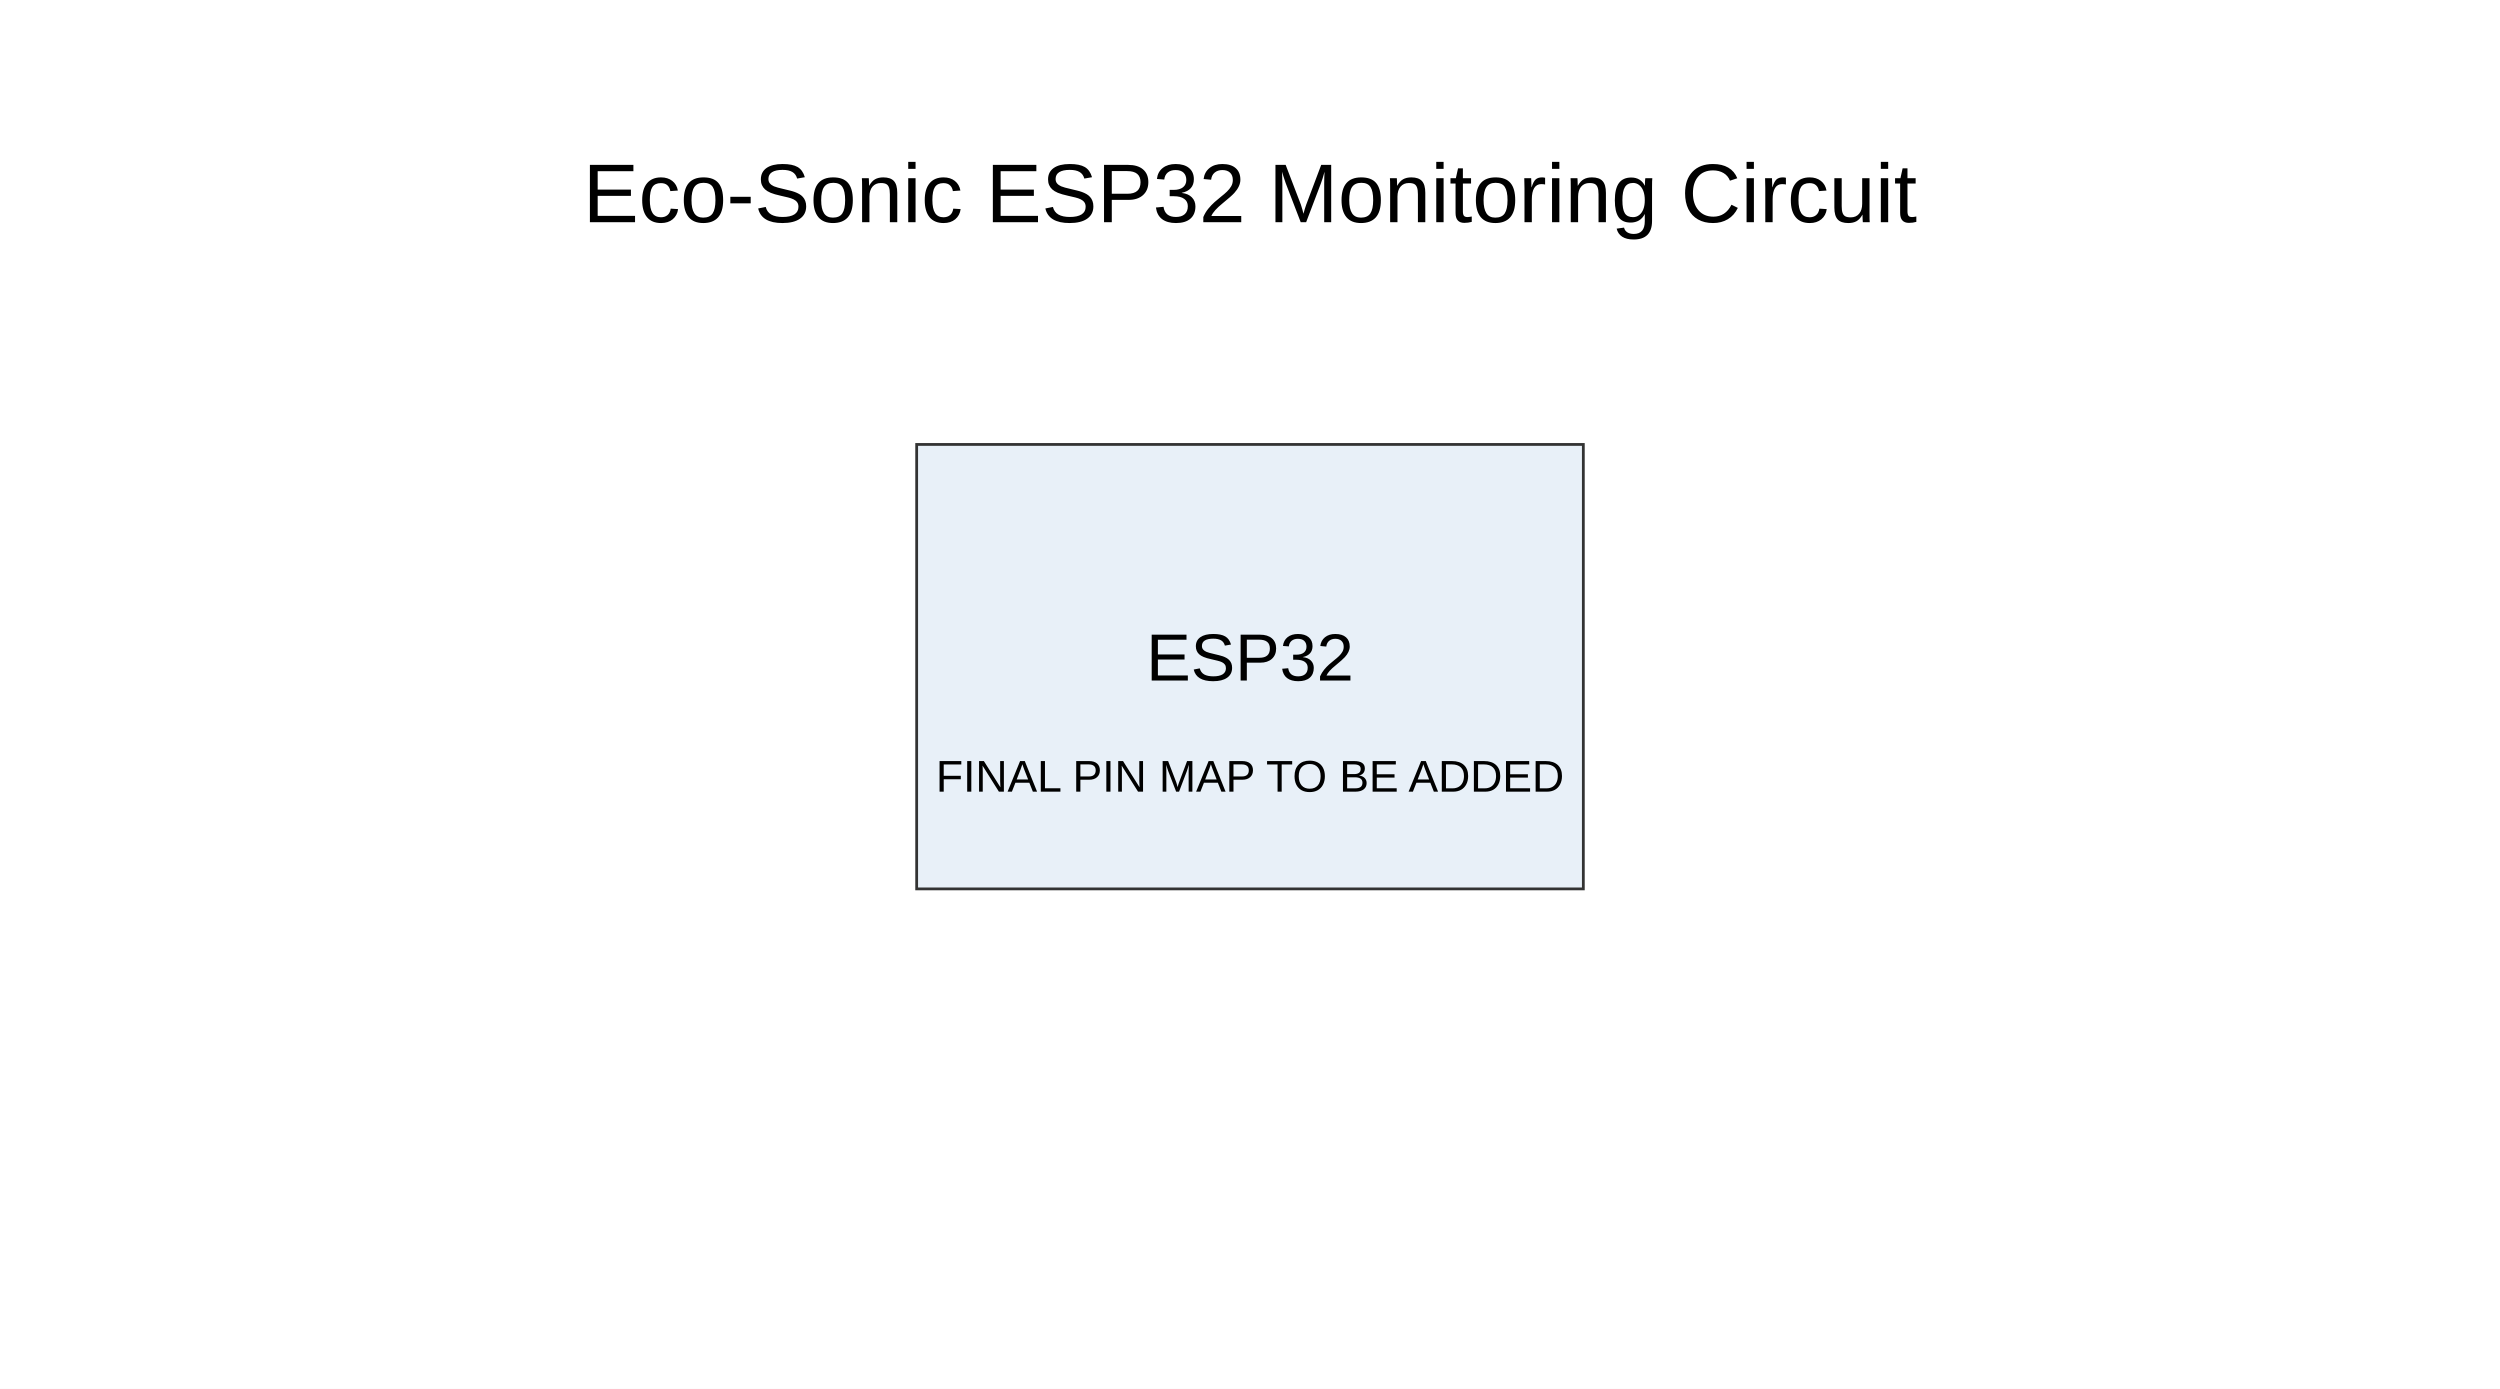
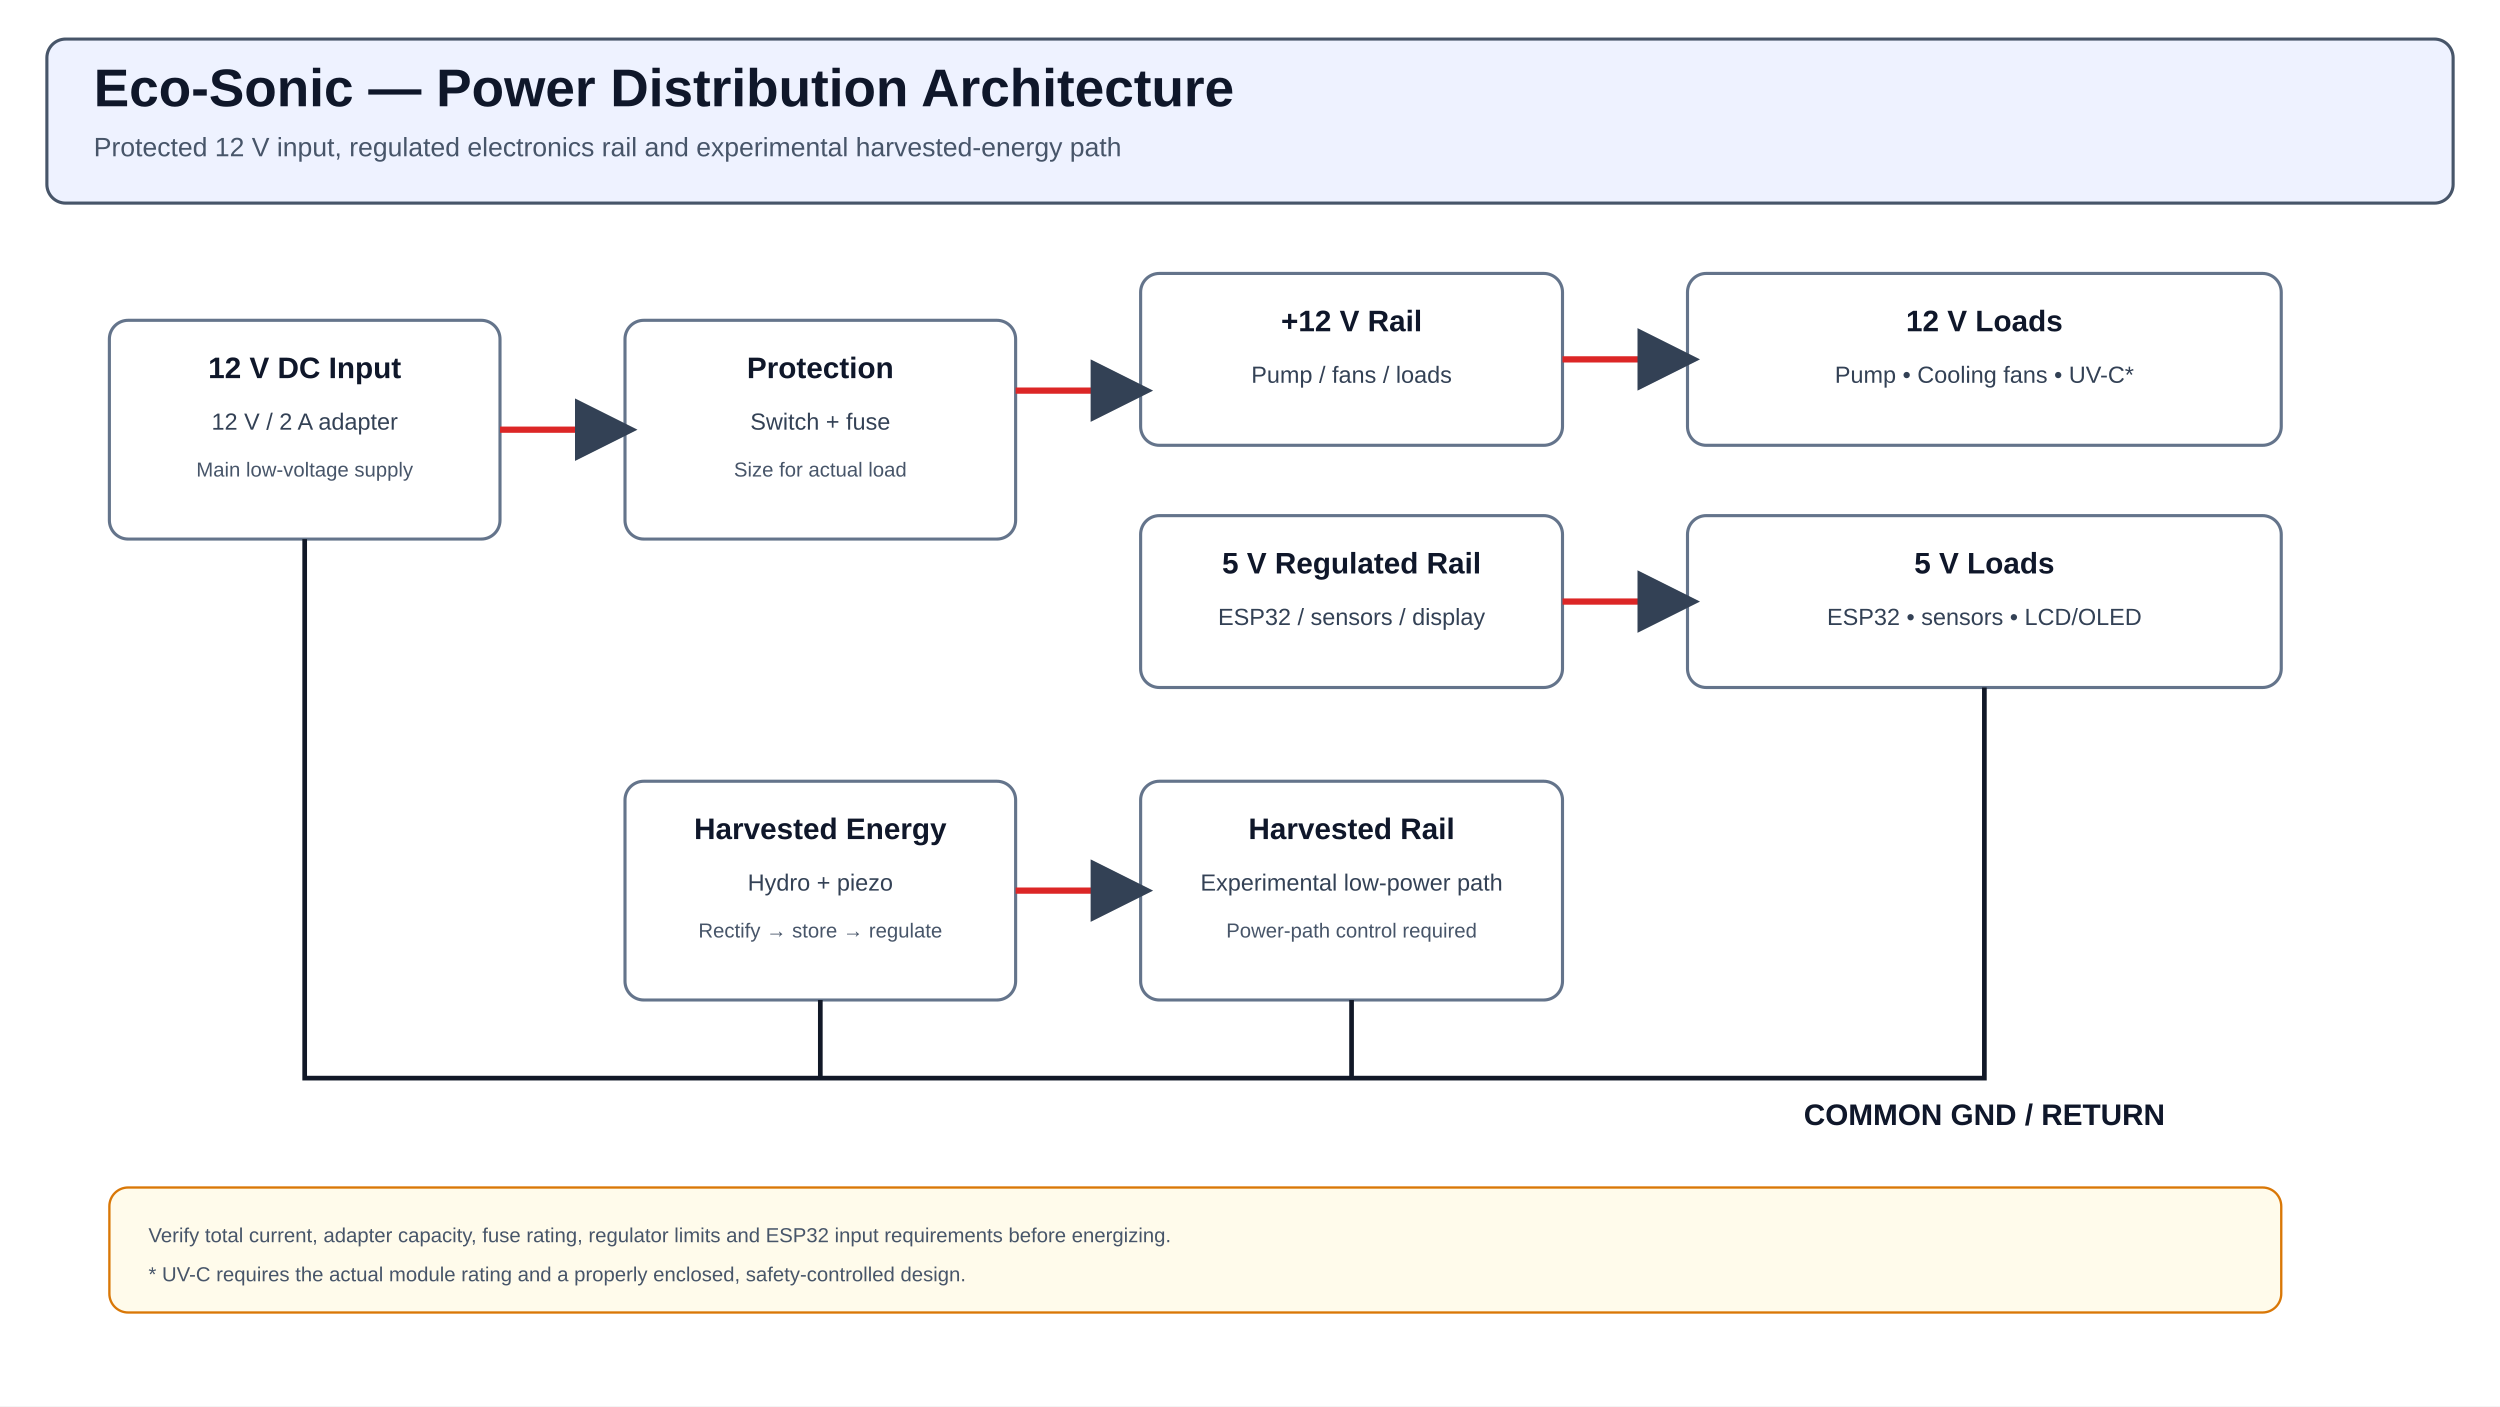
- <svg xmlns="http://www.w3.org/2000/svg" width="900" height="500">
-   <rect width="100%" height="100%" fill="white" />
-   <text x="450" y="80" text-anchor="middle" font-family="Arial" font-size="30">Eco-Sonic ESP32 Monitoring Circuit</text>
-   <rect x="330" y="160" width="240" height="160" fill="#e8f0f8" stroke="#333" />
-   <text x="450" y="245" text-anchor="middle" font-family="Arial" font-size="24">ESP32</text>
-   <text x="450" y="285" text-anchor="middle" font-family="Arial" font-size="16">FINAL PIN MAP TO BE ADDED</text>
+ <svg xmlns="http://www.w3.org/2000/svg" width="1600" height="900" viewBox="0 0 1600 900">
+   <defs>
+     <marker id="a" markerWidth="10" markerHeight="10" refX="8" refY="5" orient="auto">
+       <path d="M0 0L10 5L0 10z" fill="#334155" />
+     </marker>
+     <style>
+ .title{font:700 34px Arial;fill:#0f172a}.sub{font:17px Arial;fill:#475569}.h{font:700 19px Arial;fill:#0f172a}.t{font:15px Arial;fill:#334155}.s{font:13px Arial;fill:#475569}
+ .b{fill:#fff;stroke:#64748b;stroke-width:2}.p{stroke:#dc2626;stroke-width:4;fill:none}.g{stroke:#111827;stroke-width:3;fill:none}.sig{stroke:#2563eb;stroke-width:3;fill:none}.ctl{stroke:#ea580c;stroke-width:3;fill:none}.flow{stroke:#0f766e;stroke-width:4;fill:none}.note{fill:#fffbeb;stroke:#d97706;stroke-width:1.5}
+ </style>
+   </defs>
+   <rect width="1600" height="900" fill="white" />
+   <rect x="30" y="25" width="1540" height="105" rx="12" fill="#eef2ff" stroke="#475569" stroke-width="2" />
+   <text x="60" y="68" class="title">Eco-Sonic — Power Distribution Architecture</text>
+   <text x="60" y="100" class="sub">Protected 12 V input, regulated electronics rail and experimental harvested-energy path</text>
+   <rect x="70" y="205" width="250" height="140" rx="12" class="b" />
+   <text x="195" y="242" text-anchor="middle" class="h">12 V DC Input</text>
+   <text x="195" y="275" text-anchor="middle" class="t">12 V / 2 A adapter</text>
+   <text x="195" y="305" text-anchor="middle" class="s">Main low-voltage supply</text>
+   <rect x="400" y="205" width="250" height="140" rx="12" class="b" />
+   <text x="525" y="242" text-anchor="middle" class="h">Protection</text>
+   <text x="525" y="275" text-anchor="middle" class="t">Switch + fuse</text>
+   <text x="525" y="305" text-anchor="middle" class="s">Size for actual load</text>
+   <path d="M320 275H400" class="p" marker-end="url(#a)" />
+   <rect x="730" y="175" width="270" height="110" rx="12" class="b" />
+   <text x="865" y="212" text-anchor="middle" class="h">+12 V Rail</text>
+   <text x="865" y="245" text-anchor="middle" class="t">Pump / fans / loads</text>
+   <path d="M650 250H730" class="p" marker-end="url(#a)" />
+   <rect x="1080" y="175" width="380" height="110" rx="12" class="b" />
+   <text x="1270" y="212" text-anchor="middle" class="h">12 V Loads</text>
+   <text x="1270" y="245" text-anchor="middle" class="t">Pump • Cooling fans • UV-C*</text>
+   <path d="M1000 230H1080" class="p" marker-end="url(#a)" />
+   <rect x="730" y="330" width="270" height="110" rx="12" class="b" />
+   <text x="865" y="367" text-anchor="middle" class="h">5 V Regulated Rail</text>
+   <text x="865" y="400" text-anchor="middle" class="t">ESP32 / sensors / display</text>
+   <rect x="1080" y="330" width="380" height="110" rx="12" class="b" />
+   <text x="1270" y="367" text-anchor="middle" class="h">5 V Loads</text>
+   <text x="1270" y="400" text-anchor="middle" class="t">ESP32 • sensors • LCD/OLED</text>
+   <path d="M1000 385H1080" class="p" marker-end="url(#a)" />
+   <rect x="400" y="500" width="250" height="140" rx="12" class="b" />
+   <text x="525" y="537" text-anchor="middle" class="h">Harvested Energy</text>
+   <text x="525" y="570" text-anchor="middle" class="t">Hydro + piezo</text>
+   <text x="525" y="600" text-anchor="middle" class="s">Rectify → store → regulate</text>
+   <rect x="730" y="500" width="270" height="140" rx="12" class="b" />
+   <text x="865" y="537" text-anchor="middle" class="h">Harvested Rail</text>
+   <text x="865" y="570" text-anchor="middle" class="t">Experimental low-power path</text>
+   <text x="865" y="600" text-anchor="middle" class="s">Power-path control required</text>
+   <path d="M650 570H730" class="p" marker-end="url(#a)" />
+   <path d="M195 345V690H1270V440" class="g" />
+   <path d="M525 640V690" class="g" />
+   <path d="M865 640V690" class="g" />
+   <text x="1270" y="720" text-anchor="middle" class="h">COMMON GND / RETURN</text>
+   <rect x="70" y="760" width="1390" height="80" rx="12" class="note" />
+   <text x="95" y="795" class="s">Verify total current, adapter capacity, fuse rating, regulator limits and ESP32 input requirements before energizing.</text>
+   <text x="95" y="820" class="s">* UV-C requires the actual module rating and a properly enclosed, safety-controlled design.</text>
</svg>
